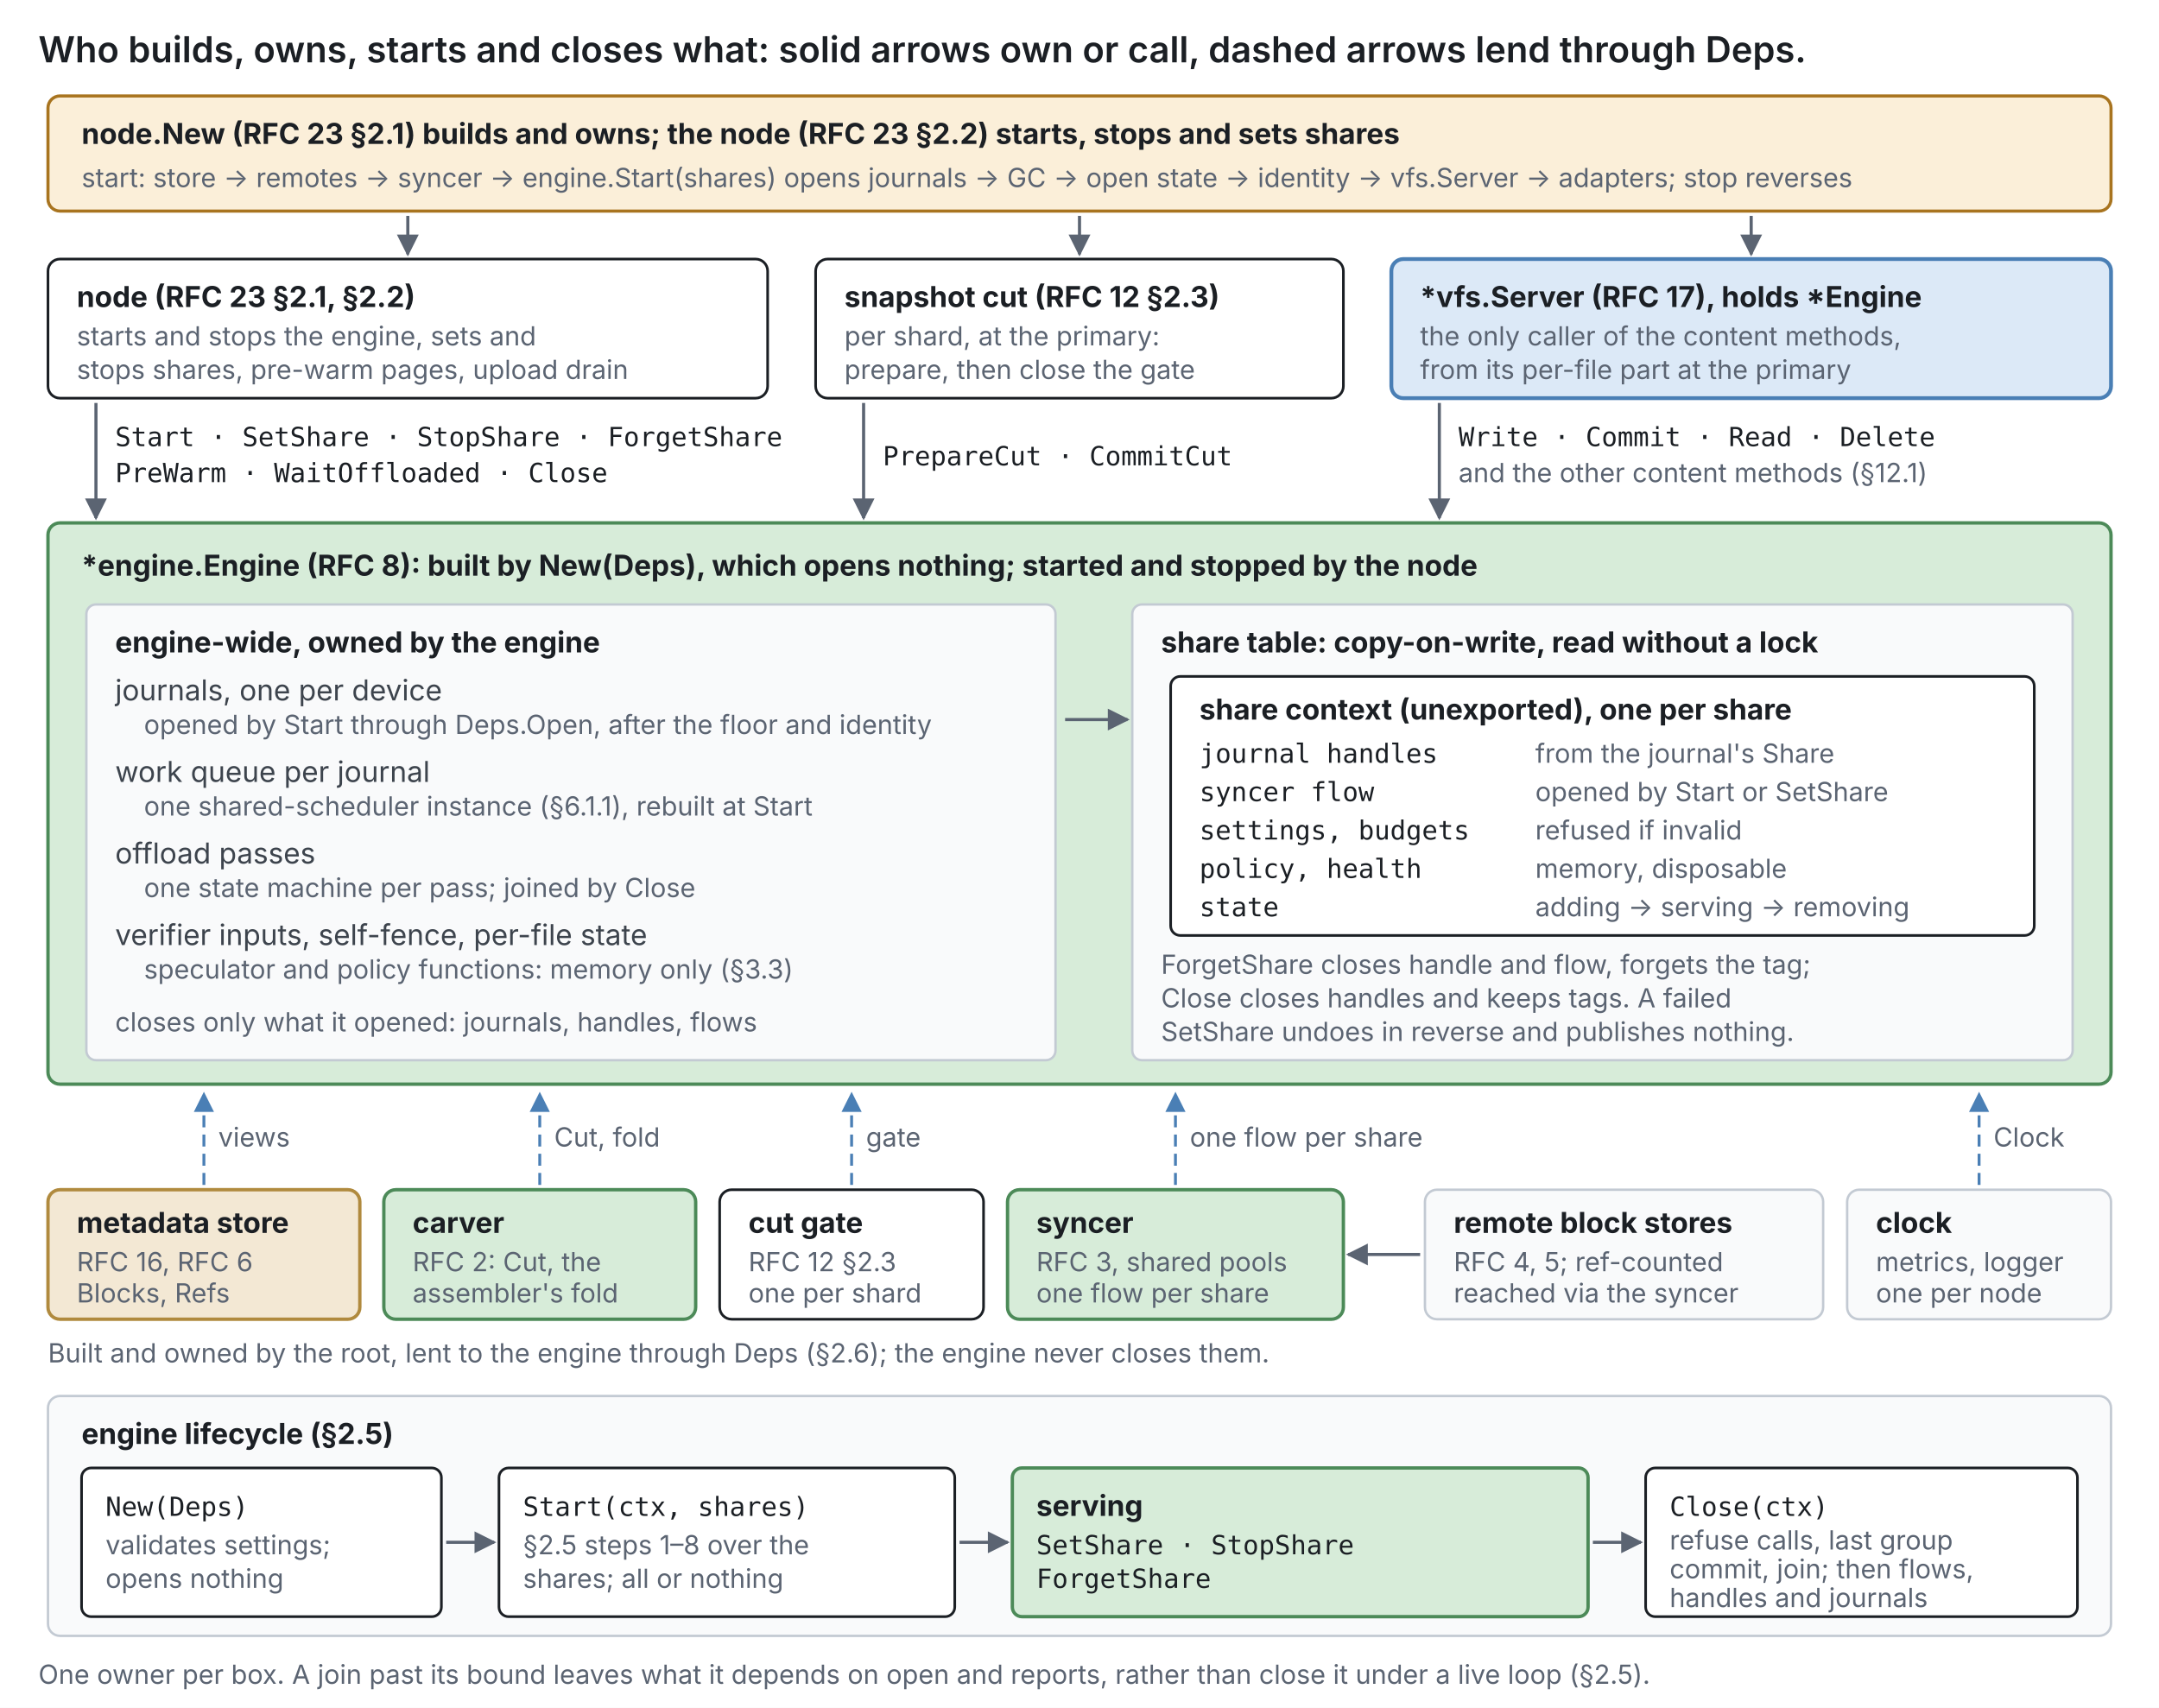
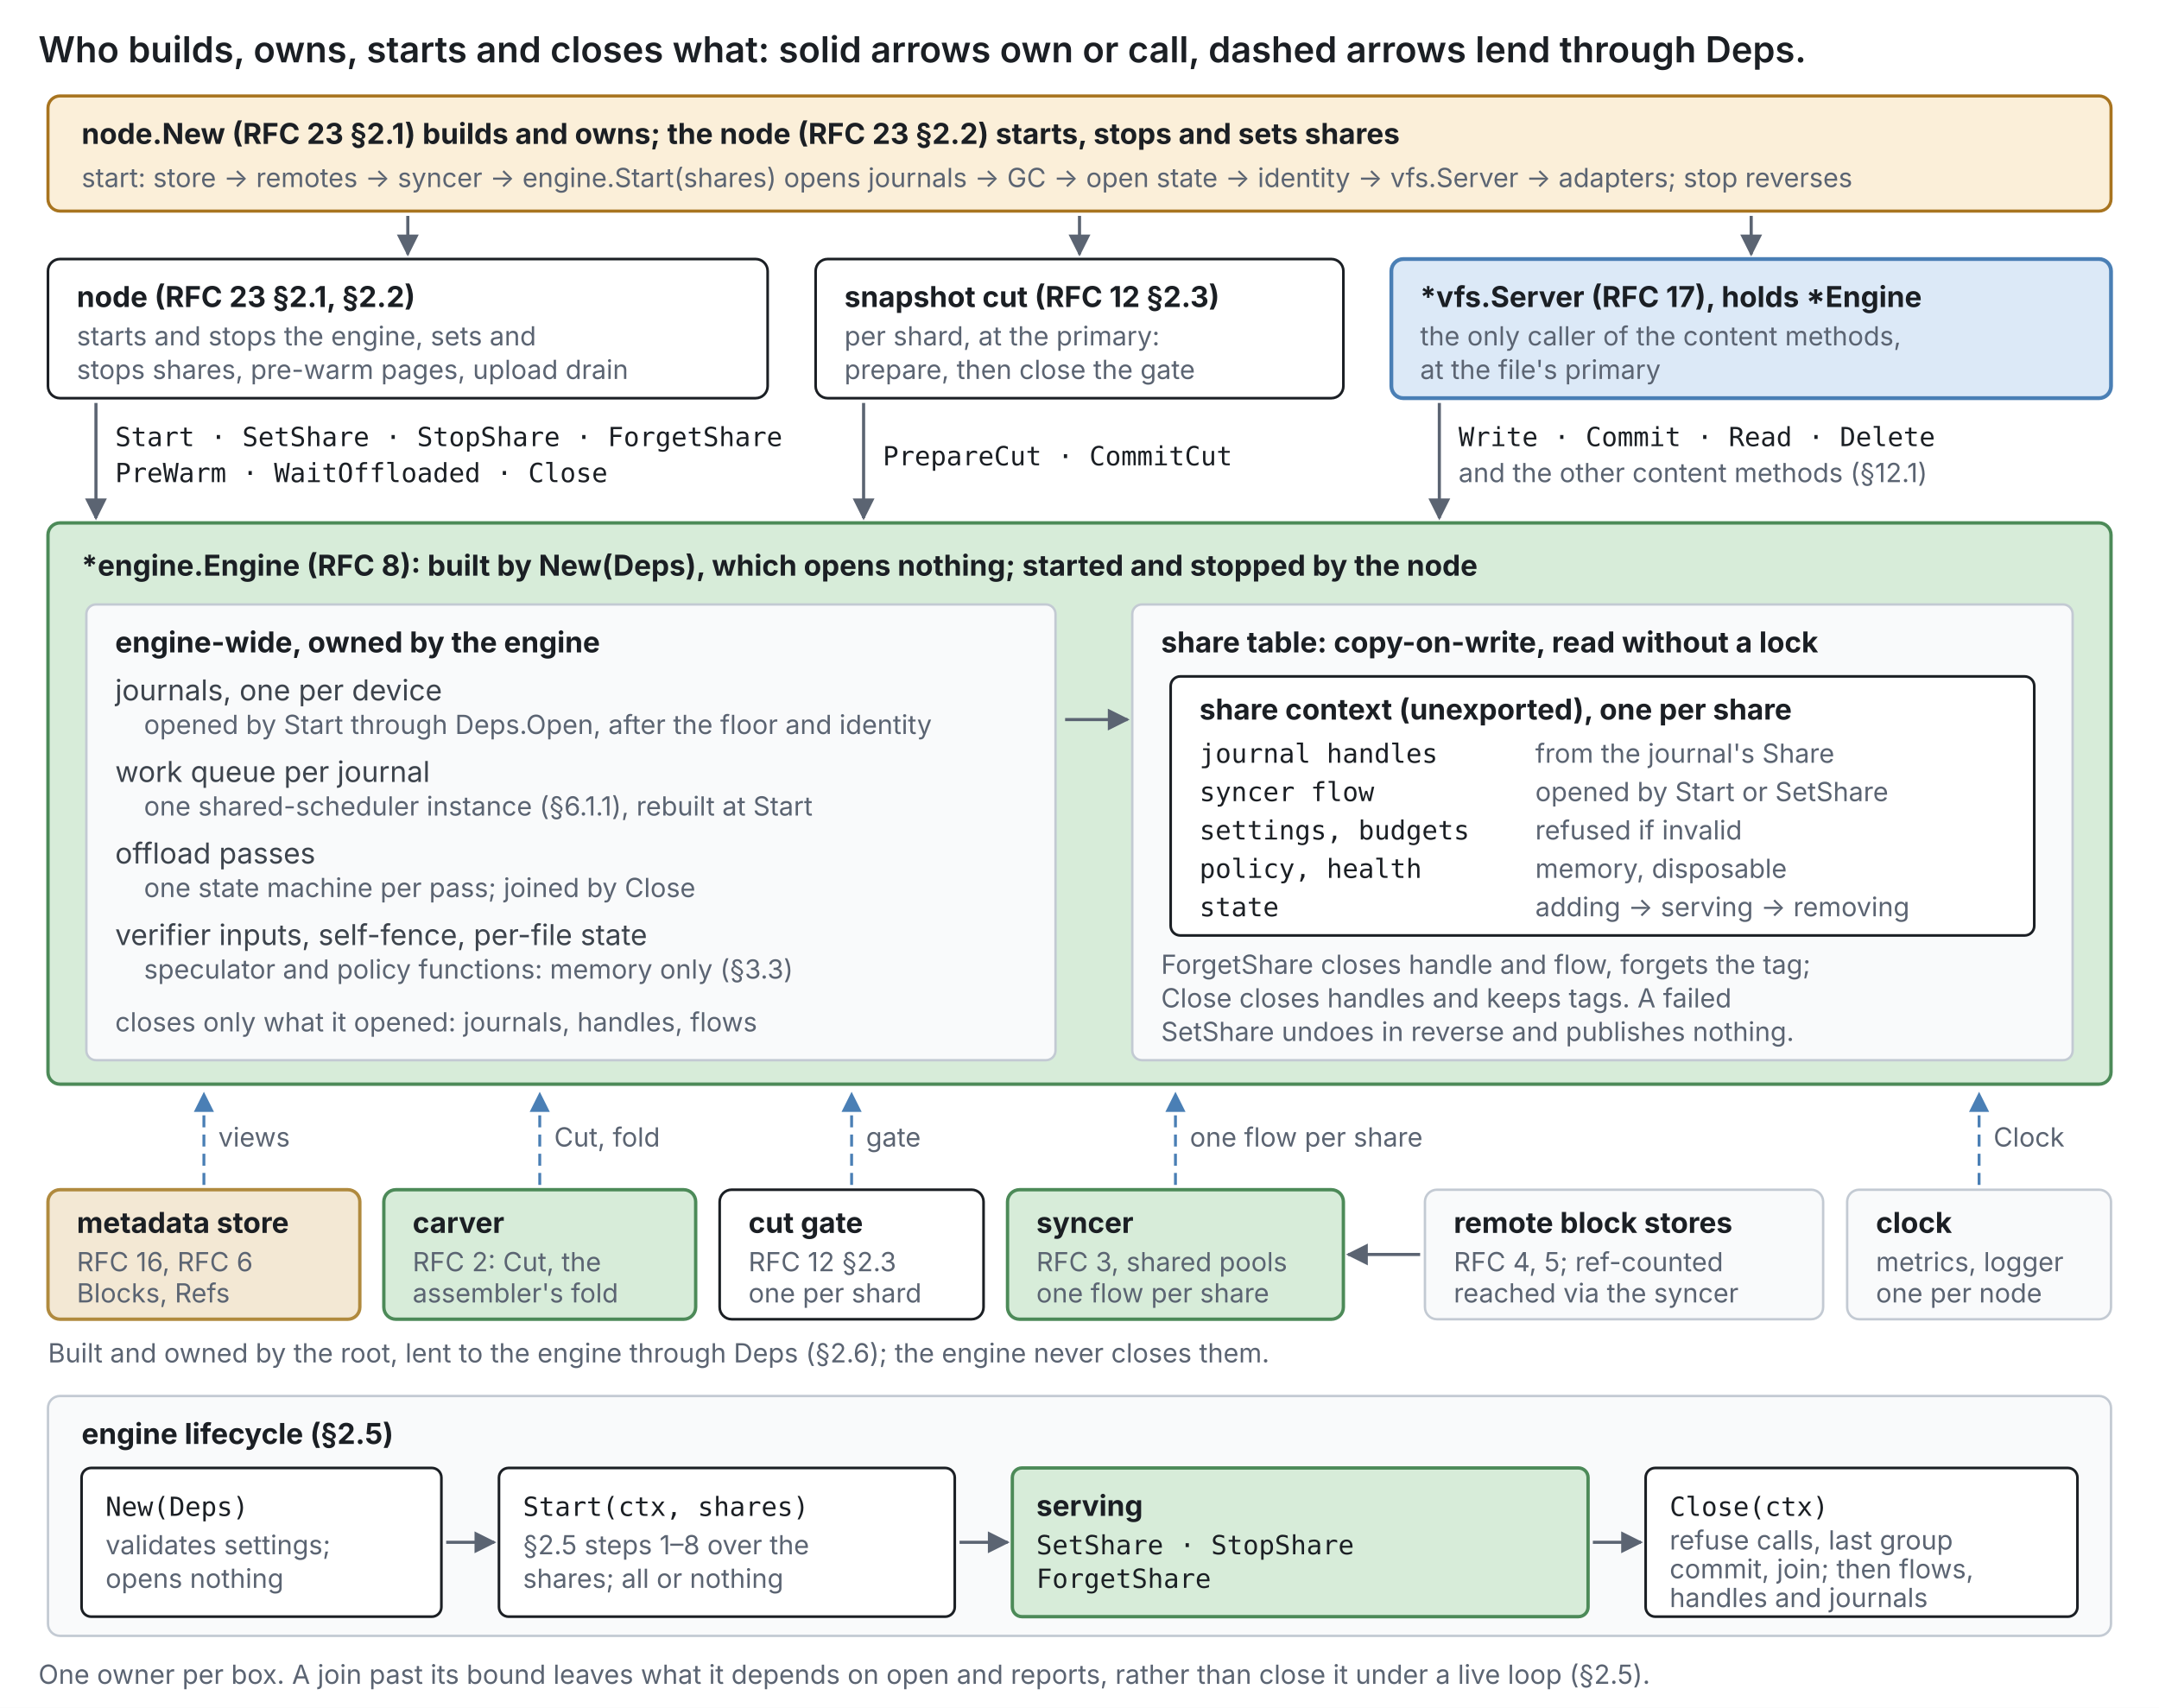
<svg xmlns="http://www.w3.org/2000/svg" viewBox="0 0 900 712" width="900" height="712" font-family="system-ui,-apple-system,Segoe UI,sans-serif">
  <defs>
    <style>
.t{font-size:15px;font-weight:600;fill:#1b1f24}.h{font-size:12px;font-weight:700;fill:#1b1f24}
.l{font-size:12px;fill:#3d444d}.s{font-size:11px;fill:#5b6472}
.m{font-family:ui-monospace,SFMono-Regular,Menlo,monospace;font-size:11px;fill:#1b1f24}
.vfs{fill:#dce9f7;stroke:#4a7fb5;stroke-width:1.6}.meta{fill:#f3e8d4;stroke:#b08a3e;stroke-width:1.4}
.data{fill:#d7ecd9;stroke:#4c8a58;stroke-width:1.4}.ext{fill:#f9fafb;stroke:#c3cad3;stroke-width:1}
.p{fill:#ffffff;stroke:#1b1f24;stroke-width:1.1}.k{fill:#fbefd9;stroke:#a8741f;stroke-width:1.3}
.arr{stroke:#5b6472;stroke-width:1.3;fill:none;marker-end:url(#h)}
.lend{stroke:#4a7fb5;stroke-width:1.2;stroke-dasharray:5 3;fill:none;marker-end:url(#b)}
</style>
    <marker id="h" viewBox="0 0 10 10" refX="9" refY="5" markerWidth="7" markerHeight="7" orient="auto-start-reverse">
      <path d="M0 0L10 5L0 10z" fill="#5b6472" />
    </marker>
    <marker id="b" viewBox="0 0 10 10" refX="9" refY="5" markerWidth="7" markerHeight="7" orient="auto-start-reverse">
      <path d="M0 0L10 5L0 10z" fill="#4a7fb5" />
    </marker>
  </defs>
  <rect width="900" height="712" fill="#ffffff" />
  <text x="16" y="26" class="t">Who builds, owns, starts and closes what: solid arrows own or call, dashed arrows lend through Deps.</text>
  <rect x="20" y="40" width="860" height="48" rx="5" class="k" />
  <text x="34" y="60" class="h">node.New (RFC 23 §2.1) builds and owns; the node (RFC 23 §2.2) starts, stops and sets shares</text>
  <text x="34" y="78" class="s">start: store → remotes → syncer → engine.Start(shares) opens journals → GC → open state → identity → vfs.Server → adapters; stop reverses</text>
  <path d="M170 90V106" class="arr" />
  <path d="M450 90V106" class="arr" />
  <path d="M730 90V106" class="arr" />
  <rect x="20" y="108" width="300" height="58" rx="5" class="p" />
  <text x="32" y="128" class="h">node (RFC 23 §2.1, §2.2)</text>
  <text x="32" y="144" class="s">starts and stops the engine, sets and</text>
  <text x="32" y="158" class="s">stops shares, pre-warm pages, upload drain</text>
  <rect x="340" y="108" width="220" height="58" rx="5" class="p" />
  <text x="352" y="128" class="h">snapshot cut (RFC 12 §2.3)</text>
  <text x="352" y="144" class="s">per shard, at the primary:</text>
  <text x="352" y="158" class="s">prepare, then close the gate</text>
  <rect x="580" y="108" width="300" height="58" rx="5" class="vfs" />
  <text x="592" y="128" class="h">*vfs.Server (RFC 17), holds *Engine</text>
  <text x="592" y="144" class="s">the only caller of the content methods,</text>
-   <text x="592" y="158" class="s">from its per-file part at the primary</text>
+   <text x="592" y="158" class="s">at the file's primary</text>
  <path d="M40 168V216" class="arr" />
  <text x="48" y="186" class="m">Start · SetShare · StopShare · ForgetShare</text>
  <text x="48" y="201" class="m">PreWarm · WaitOffloaded · Close</text>
  <path d="M360 168V216" class="arr" />
  <text x="368" y="194" class="m">PrepareCut · CommitCut</text>
  <path d="M600 168V216" class="arr" />
  <text x="608" y="186" class="m">Write · Commit · Read · Delete</text>
  <text x="608" y="201" class="s">and the other content methods (§12.1)</text>
  <rect x="20" y="218" width="860" height="234" rx="5" class="data" />
  <text x="34" y="240" class="h">*engine.Engine (RFC 8): built by New(Deps), which opens nothing; started and stopped by the node</text>
  <rect x="36" y="252" width="404" height="190" rx="4" class="ext" />
  <text x="48" y="272" class="h">engine-wide, owned by the engine</text>
  <text x="48" y="292" class="l">journals, one per device</text>
  <text x="60" y="306" class="s">opened by Start through Deps.Open, after the floor and identity</text>
  <text x="48" y="326" class="l">work queue per journal</text>
  <text x="60" y="340" class="s">one shared-scheduler instance (§6.1.1), rebuilt at Start</text>
  <text x="48" y="360" class="l">offload passes</text>
  <text x="60" y="374" class="s">one state machine per pass; joined by Close</text>
  <text x="48" y="394" class="l">verifier inputs, self-fence, per-file state</text>
  <text x="60" y="408" class="s">speculator and policy functions: memory only (§3.3)</text>
  <text x="48" y="430" class="s">closes only what it opened: journals, handles, flows</text>
  <path d="M444 300H470" class="arr" />
  <rect x="472" y="252" width="392" height="190" rx="4" class="ext" />
  <text x="484" y="272" class="h">share table: copy-on-write, read without a lock</text>
  <rect x="488" y="282" width="360" height="108" rx="4" class="p" />
  <text x="500" y="300" class="h">share context (unexported), one per share</text>
  <text x="500" y="318" class="m">journal handles</text>
  <text x="640" y="318" class="s">from the journal's Share</text>
  <text x="500" y="334" class="m">syncer flow</text>
  <text x="640" y="334" class="s">opened by Start or SetShare</text>
  <text x="500" y="350" class="m">settings, budgets</text>
  <text x="640" y="350" class="s">refused if invalid</text>
  <text x="500" y="366" class="m">policy, health</text>
  <text x="640" y="366" class="s">memory, disposable</text>
  <text x="500" y="382" class="m">state</text>
  <text x="640" y="382" class="s">adding → serving → removing</text>
  <text x="484" y="406" class="s">ForgetShare closes handle and flow, forgets the tag;</text>
  <text x="484" y="420" class="s">Close closes handles and keeps tags. A failed</text>
  <text x="484" y="434" class="s">SetShare undoes in reverse and publishes nothing.</text>
  <path d="M85 494V456" class="lend" />
  <text x="91" y="478" class="s">views</text>
  <path d="M225 494V456" class="lend" />
  <text x="231" y="478" class="s">Cut, fold</text>
  <path d="M355 494V456" class="lend" />
  <text x="361" y="478" class="s">gate</text>
  <path d="M490 494V456" class="lend" />
  <text x="496" y="478" class="s">one flow per share</text>
  <path d="M825 494V456" class="lend" />
  <text x="831" y="478" class="s">Clock</text>
  <rect x="20" y="496" width="130" height="54" rx="5" class="meta" />
  <text x="32" y="514" class="h">metadata store</text>
  <text x="32" y="530" class="s">RFC 16, RFC 6</text>
  <text x="32" y="543" class="s">Blocks, Refs</text>
  <rect x="160" y="496" width="130" height="54" rx="5" class="data" />
  <text x="172" y="514" class="h">carver</text>
  <text x="172" y="530" class="s">RFC 2: Cut, the</text>
  <text x="172" y="543" class="s">assembler's fold</text>
  <rect x="300" y="496" width="110" height="54" rx="5" class="p" />
  <text x="312" y="514" class="h">cut gate</text>
  <text x="312" y="530" class="s">RFC 12 §2.3</text>
  <text x="312" y="543" class="s">one per shard</text>
  <rect x="420" y="496" width="140" height="54" rx="5" class="data" />
  <text x="432" y="514" class="h">syncer</text>
  <text x="432" y="530" class="s">RFC 3, shared pools</text>
  <text x="432" y="543" class="s">one flow per share</text>
  <path d="M592 523H562" class="arr" />
  <rect x="594" y="496" width="166" height="54" rx="5" class="ext" />
  <text x="606" y="514" class="h">remote block stores</text>
  <text x="606" y="530" class="s">RFC 4, 5; ref-counted</text>
  <text x="606" y="543" class="s">reached via the syncer</text>
  <rect x="770" y="496" width="110" height="54" rx="5" class="ext" />
  <text x="782" y="514" class="h">clock</text>
  <text x="782" y="530" class="s">metrics, logger</text>
  <text x="782" y="543" class="s">one per node</text>
  <text x="20" y="568" class="s">Built and owned by the root, lent to the engine through Deps (§2.6); the engine never closes them.</text>
  <rect x="20" y="582" width="860" height="100" rx="5" class="ext" />
  <text x="34" y="602" class="h">engine lifecycle (§2.5)</text>
  <rect x="34" y="612" width="150" height="62" rx="4" class="p" />
  <text x="44" y="632" class="m">New(Deps)</text>
  <text x="44" y="648" class="s">validates settings;</text>
  <text x="44" y="662" class="s">opens nothing</text>
  <path d="M186 643H206" class="arr" />
  <rect x="208" y="612" width="190" height="62" rx="4" class="p" />
  <text x="218" y="632" class="m">Start(ctx, shares)</text>
  <text x="218" y="648" class="s">§2.5 steps 1–8 over the</text>
  <text x="218" y="662" class="s">shares; all or nothing</text>
  <path d="M400 643H420" class="arr" />
  <rect x="422" y="612" width="240" height="62" rx="4" class="data" />
  <text x="432" y="632" class="h">serving</text>
  <text x="432" y="648" class="m">SetShare · StopShare</text>
  <text x="432" y="662" class="m">ForgetShare</text>
  <path d="M664 643H684" class="arr" />
  <rect x="686" y="612" width="180" height="62" rx="4" class="p" />
  <text x="696" y="632" class="m">Close(ctx)</text>
  <text x="696" y="646" class="s">refuse calls, last group</text>
  <text x="696" y="658" class="s">commit, join; then flows,</text>
  <text x="696" y="670" class="s">handles and journals</text>
  <text x="16" y="702" class="s">One owner per box. A join past its bound leaves what it depends on open and reports, rather than close it under a live loop (§2.5).</text>
</svg>
